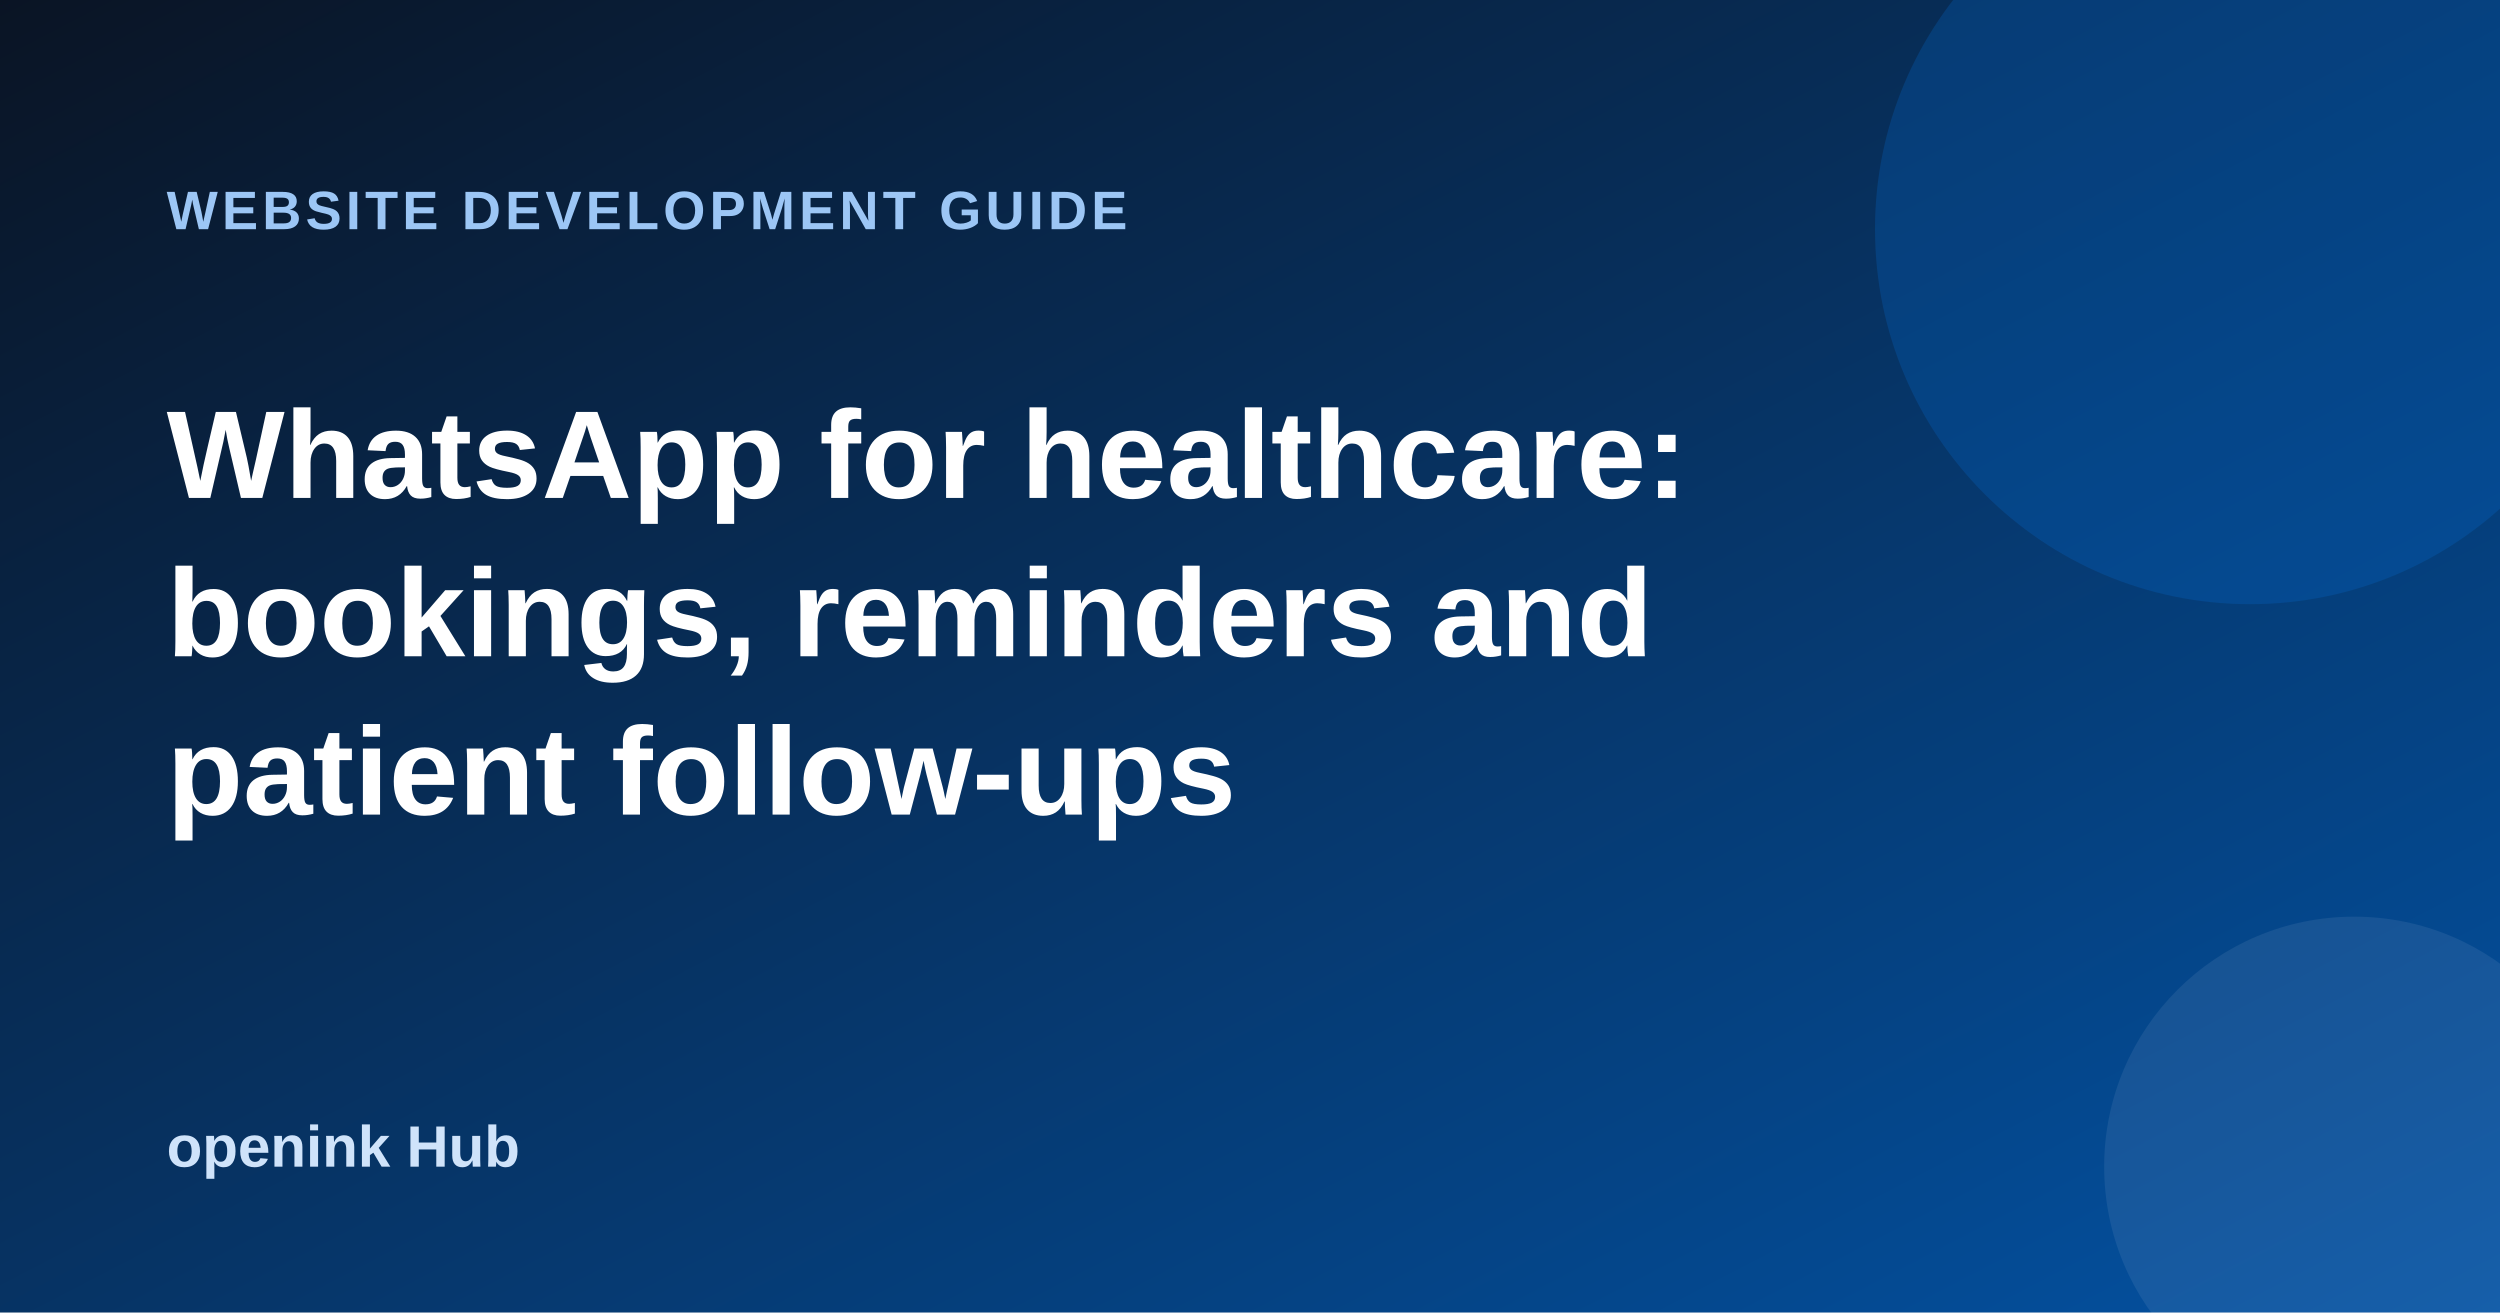
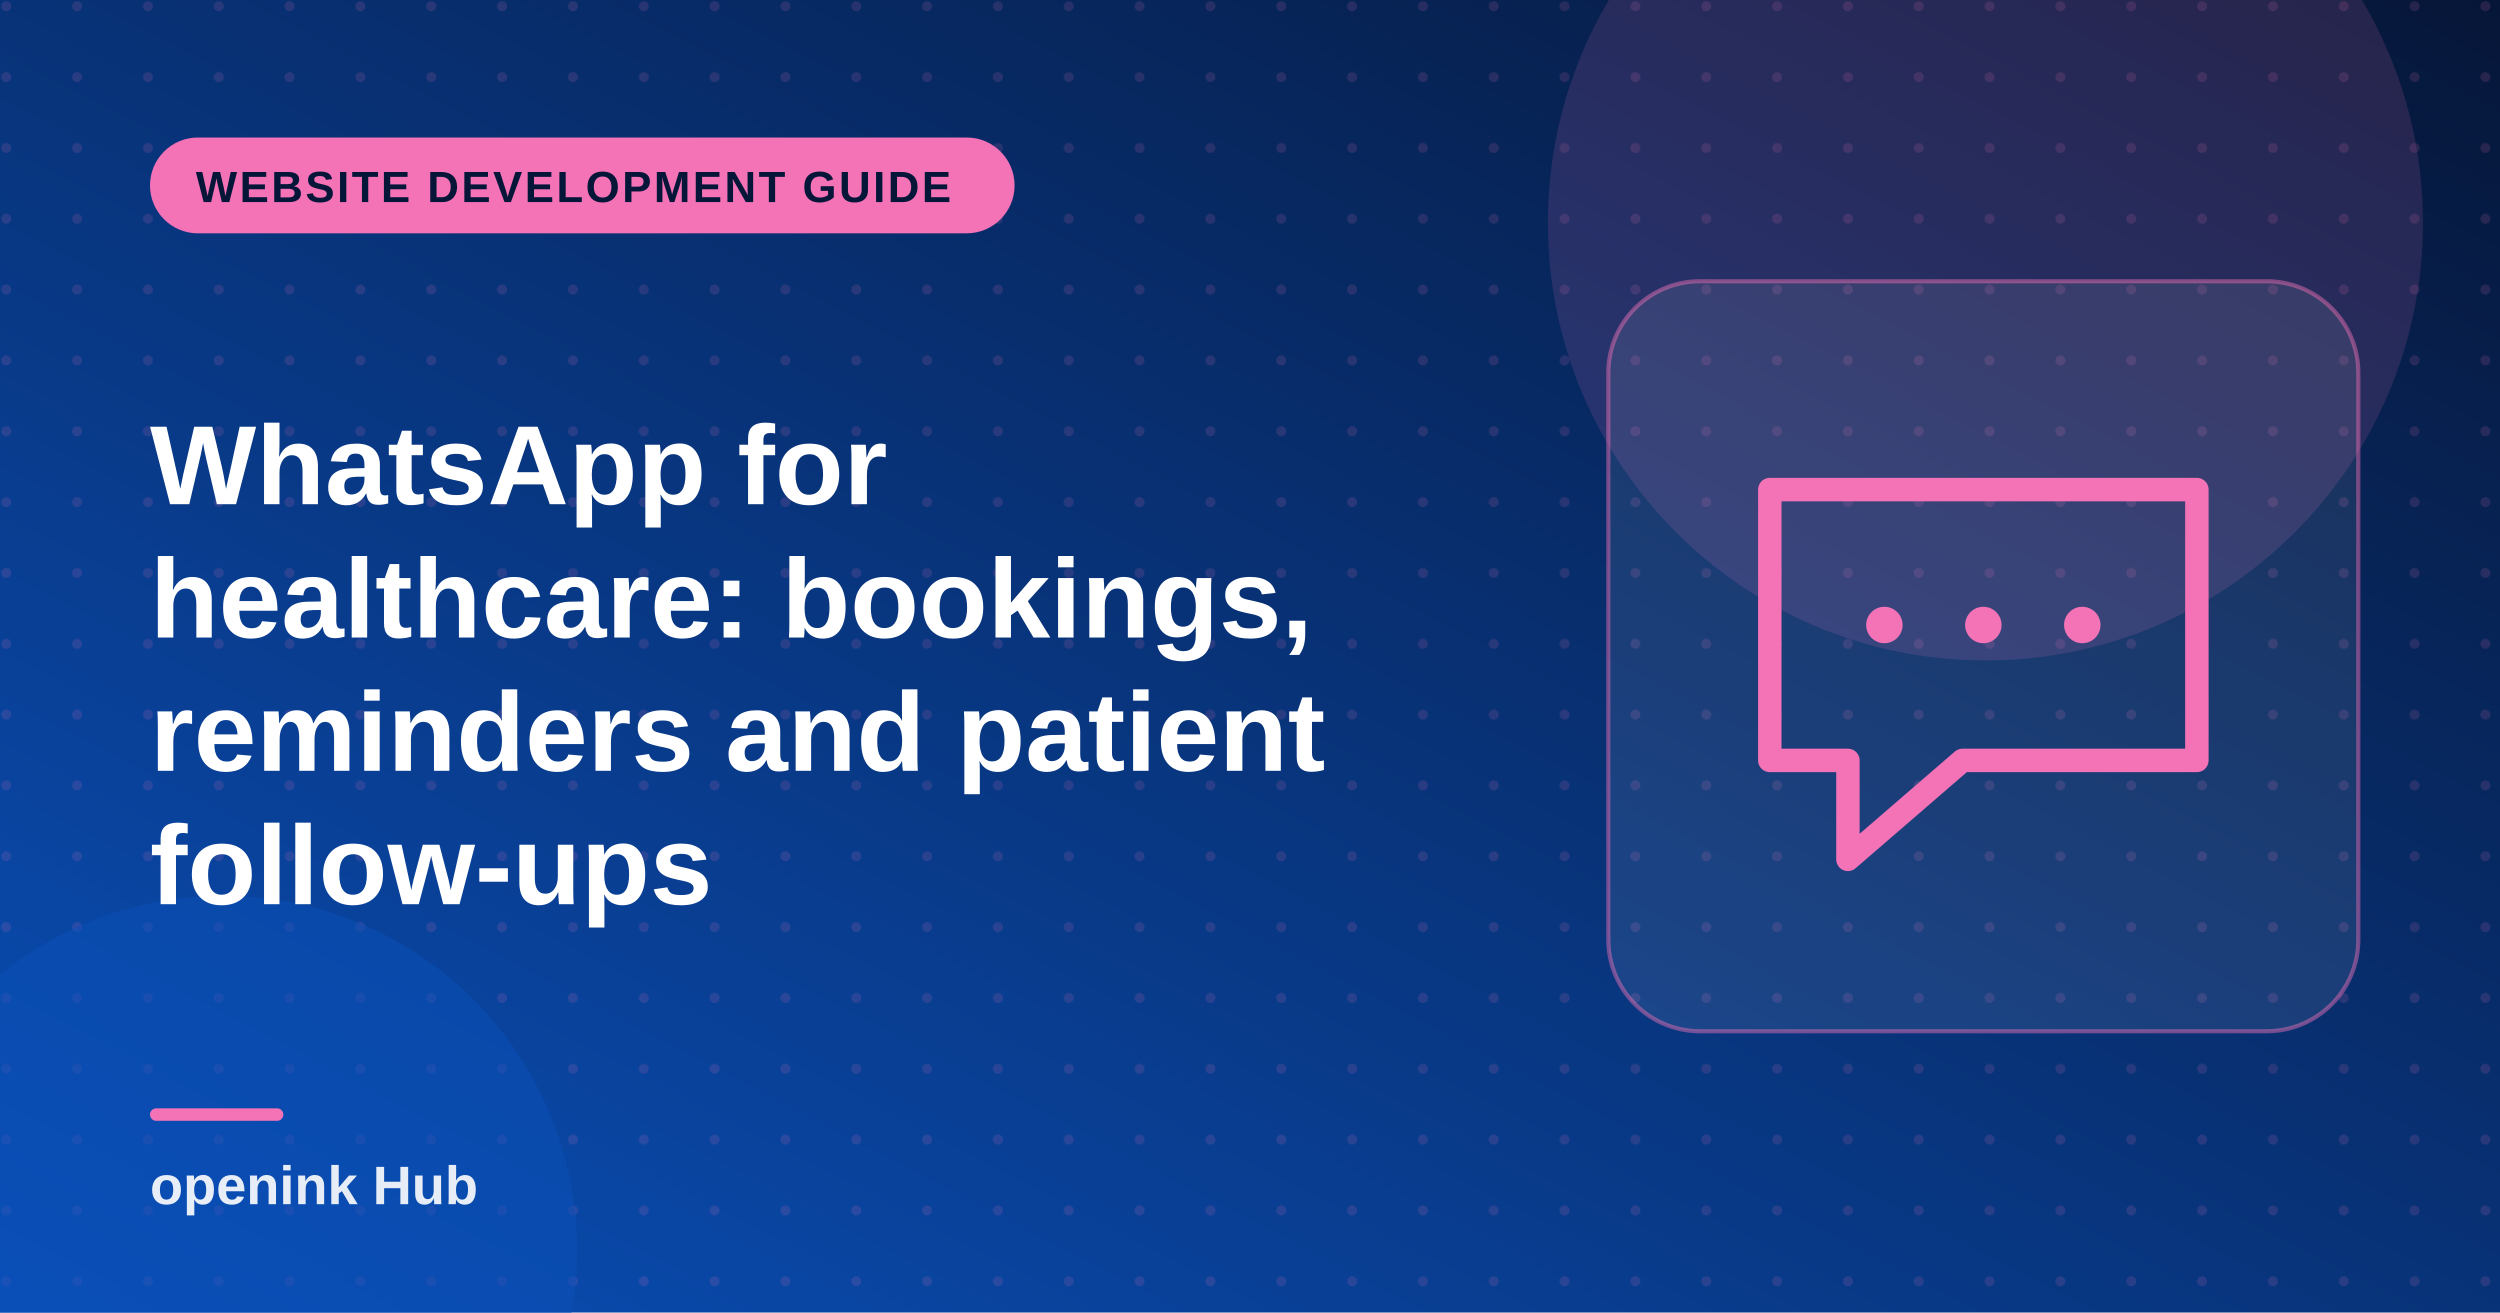
<svg xmlns="http://www.w3.org/2000/svg" width="1200" height="630" viewBox="0 0 1200 630" role="img" aria-label="WhatsApp for healthcare: bookings, reminders and patient follow-ups">
  <defs>
-     <linearGradient id="g" x1="0" y1="0" x2="1" y2="1">
-       <stop offset="0" stop-color="#0a1424" />
-       <stop offset="1" stop-color="#0352a3" />
+     <linearGradient id="g" x1="1" y1="0" x2="0" y2="1">
+       <stop offset="0" stop-color="#061638" />
+       <stop offset="1" stop-color="#0a4fb8" />
    </linearGradient>
+     <pattern id="p" width="34" height="34" patternUnits="userSpaceOnUse">
+       <circle cx="3" cy="3" r="2.4" fill="#f472b6" />
+     </pattern>
+     <style>.ic{fill:none;stroke:#f472b6;stroke-width:9;stroke-linecap:round;stroke-linejoin:round}.ic .f{fill:#f472b6;stroke:none}</style>
  </defs>
  <rect width="1200" height="630" fill="url(#g)" />
-   <circle cx="1080" cy="110" r="180" fill="#046bd2" opacity=".25" />
-   <circle cx="1130" cy="560" r="120" fill="#eef5fd" opacity=".08" />
-   <text x="80" y="110" fill="#9cc6f5" font-family="Segoe UI,Arial,sans-serif" font-size="26" font-weight="600" letter-spacing="2">WEBSITE DEVELOPMENT GUIDE</text>
-   <text x="80" y="239" fill="#fff" font-family="Segoe UI,Arial,sans-serif" font-size="60" font-weight="700">WhatsApp for healthcare:</text>
-   <text x="80" y="315" fill="#fff" font-family="Segoe UI,Arial,sans-serif" font-size="60" font-weight="700">bookings, reminders and</text>
-   <text x="80" y="391" fill="#fff" font-family="Segoe UI,Arial,sans-serif" font-size="60" font-weight="700">patient follow-ups</text>
-   <text x="80" y="560" fill="#cfe3fa" font-family="Segoe UI,Arial,sans-serif" font-size="28" font-weight="600">openink Hub</text>
+   <rect width="1200" height="630" fill="url(#p)" opacity=".14" />
+   <circle cx="953" cy="107" r="210" fill="#f472b6" opacity=".14" />
+   <circle cx="107" cy="600" r="170" fill="#0a4fb8" opacity=".5" />
+   <rect x="772" y="135" width="360" height="360" rx="44" fill="#fff" fill-opacity=".08" stroke="#f472b6" stroke-opacity=".45" stroke-width="2" />
+   <g class="ic" transform="translate(827 190) scale(1.25)">
+     <path d="M18 36h164v104H92l-44 38v-38H18Z" />
+     <circle cx="62" cy="88" r="7" class="f" />
+     <circle cx="100" cy="88" r="7" class="f" />
+     <circle cx="138" cy="88" r="7" class="f" />
+   </g>
+   <rect x="72" y="66" width="415" height="46" rx="23" fill="#f472b6" />
+   <text x="94" y="97" fill="#061638" font-family="Segoe UI,Arial,sans-serif" font-size="21" font-weight="700" letter-spacing="1.2">WEBSITE DEVELOPMENT GUIDE</text>
+   <text x="72" y="242" fill="#fff" font-family="Segoe UI,Arial,sans-serif" font-size="54" font-weight="800">WhatsApp for</text>
+   <text x="72" y="306" fill="#fff" font-family="Segoe UI,Arial,sans-serif" font-size="54" font-weight="800">healthcare: bookings,</text>
+   <text x="72" y="370" fill="#fff" font-family="Segoe UI,Arial,sans-serif" font-size="54" font-weight="800">reminders and patient</text>
+   <text x="72" y="434" fill="#fff" font-family="Segoe UI,Arial,sans-serif" font-size="54" font-weight="800">follow-ups</text>
+   <rect x="72" y="532" width="64" height="6" rx="3" fill="#f472b6" />
+   <text x="72" y="578" fill="#fff" fill-opacity=".9" font-family="Segoe UI,Arial,sans-serif" font-size="26" font-weight="700">openink Hub</text>
+   <text x="236" y="578" fill="#fff" fill-opacity=".6" font-family="Segoe UI,Arial,sans-serif" font-size="22" font-weight="600" />
</svg>
